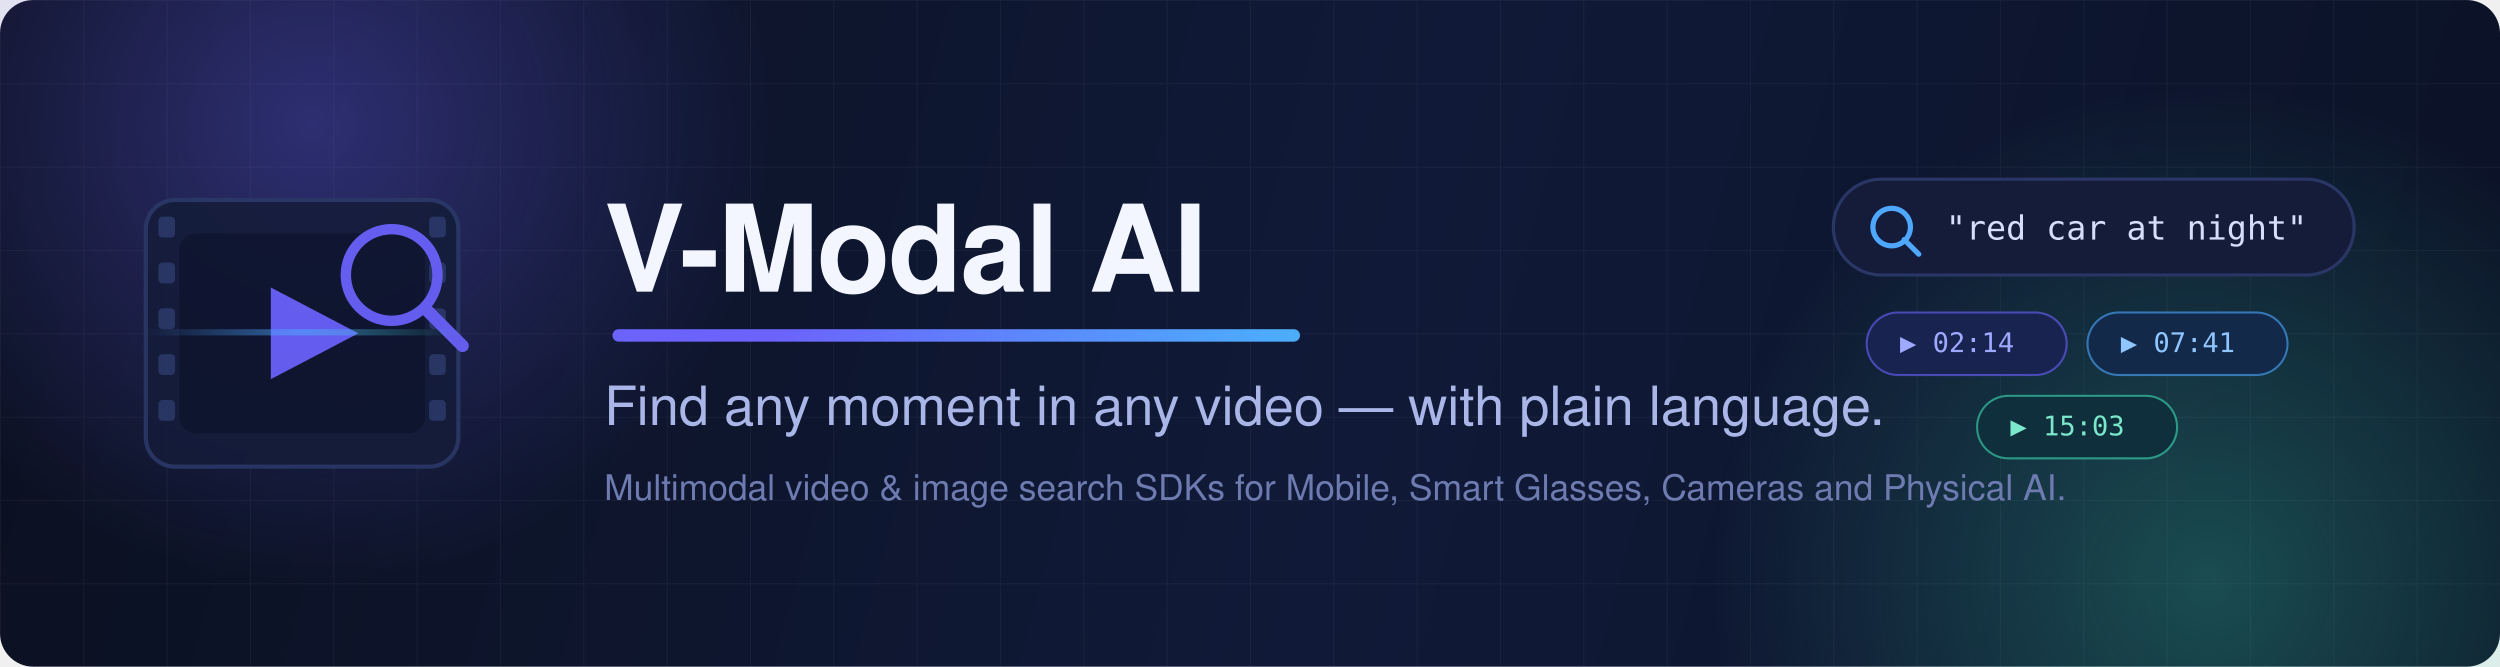
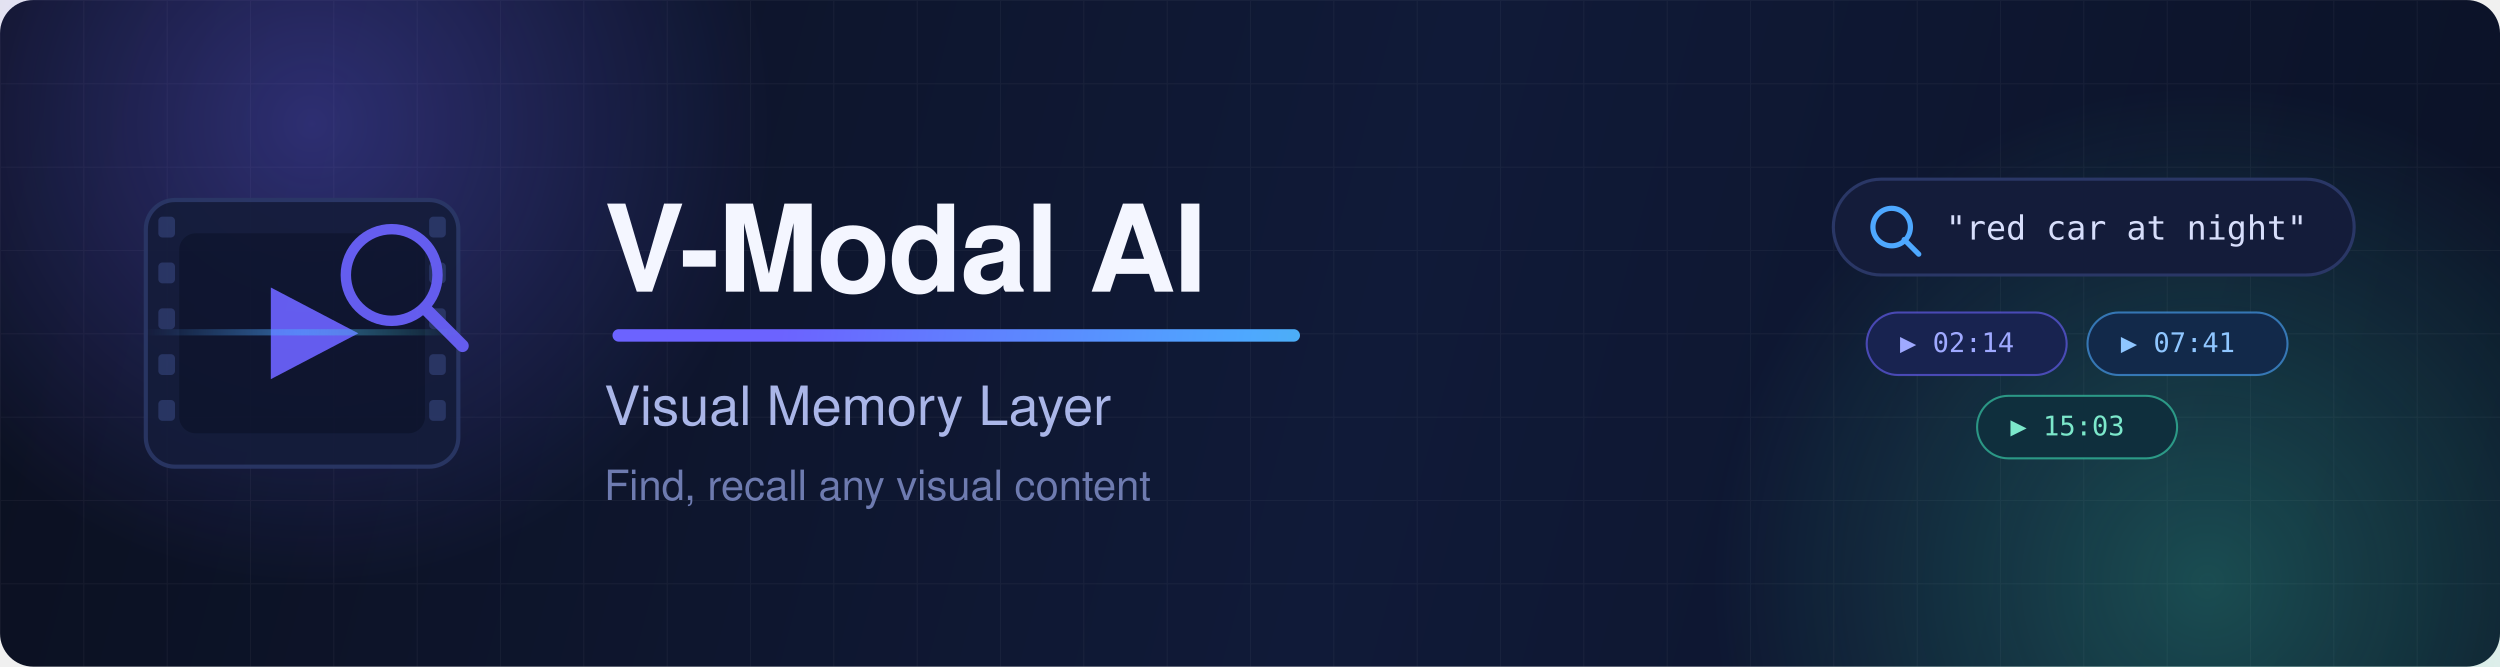
- <svg xmlns="http://www.w3.org/2000/svg" width="1200" height="320" viewBox="0 0 1200 320" fill="none" role="img" aria-label="V-Modal AI — multimodal video and image search">
+ <svg xmlns="http://www.w3.org/2000/svg" width="1200" height="320" viewBox="0 0 1200 320" fill="none" role="img" aria-label="V-Modal AI — Visual Memory Layer: Find, recall any visual content">
  <defs>
    <linearGradient id="bg" x1="0" y1="0" x2="1200" y2="320" gradientUnits="userSpaceOnUse">
      <stop offset="0" stop-color="#0B1020" />
      <stop offset="0.55" stop-color="#101A38" />
      <stop offset="1" stop-color="#0B1226" />
    </linearGradient>
    <linearGradient id="accent" x1="380" y1="120" x2="820" y2="180" gradientUnits="userSpaceOnUse">
      <stop offset="0" stop-color="#6C63FF" />
      <stop offset="0.5" stop-color="#4EA8FF" />
      <stop offset="1" stop-color="#3DDCB4" />
    </linearGradient>
    <linearGradient id="beam" x1="0" y1="0" x2="1" y2="0">
      <stop offset="0" stop-color="#4EA8FF" stop-opacity="0" />
      <stop offset="0.5" stop-color="#4EA8FF" stop-opacity="0.55" />
      <stop offset="1" stop-color="#3DDCB4" stop-opacity="0" />
    </linearGradient>
    <radialGradient id="glow1" cx="0.5" cy="0.5" r="0.5">
      <stop offset="0" stop-color="#6C63FF" stop-opacity="0.35" />
      <stop offset="1" stop-color="#6C63FF" stop-opacity="0" />
    </radialGradient>
    <radialGradient id="glow2" cx="0.5" cy="0.5" r="0.5">
      <stop offset="0" stop-color="#3DDCB4" stop-opacity="0.28" />
      <stop offset="1" stop-color="#3DDCB4" stop-opacity="0" />
    </radialGradient>
    <pattern id="grid" width="40" height="40" patternUnits="userSpaceOnUse">
      <path d="M40 0H0V40" fill="none" stroke="#FFFFFF" stroke-opacity="0.04" />
    </pattern>
  </defs>
  <rect width="1200" height="320" rx="16" fill="url(#bg)" />
  <rect width="1200" height="320" rx="16" fill="url(#grid)" />
  <circle cx="150" cy="60" r="220" fill="url(#glow1)" />
  <circle cx="1060" cy="280" r="240" fill="url(#glow2)" />
  <g opacity="0.9">
    <rect x="70" y="96" width="150" height="128" rx="14" fill="#141C3A" stroke="#2A3766" stroke-width="2" />
    <rect x="86" y="112" width="118" height="96" rx="8" fill="#0D142C" />
    <path d="M130 138 L172 160 L130 182 Z" fill="url(#accent)" />
    <g fill="#2A3766">
      <rect x="76" y="104" width="8" height="10" rx="2" />
      <rect x="76" y="126" width="8" height="10" rx="2" />
      <rect x="76" y="148" width="8" height="10" rx="2" />
      <rect x="76" y="170" width="8" height="10" rx="2" />
      <rect x="76" y="192" width="8" height="10" rx="2" />
      <rect x="206" y="104" width="8" height="10" rx="2" />
      <rect x="206" y="126" width="8" height="10" rx="2" />
      <rect x="206" y="148" width="8" height="10" rx="2" />
      <rect x="206" y="170" width="8" height="10" rx="2" />
      <rect x="206" y="192" width="8" height="10" rx="2" />
    </g>
    <circle cx="188" cy="132" r="22" fill="none" stroke="url(#accent)" stroke-width="5" />
    <line x1="204" y1="148" x2="222" y2="166" stroke="url(#accent)" stroke-width="6" stroke-linecap="round" />
  </g>
  <rect x="70" y="158" width="150" height="3" fill="url(#beam)">
    <animate attributeName="y" values="106;204;106" dur="4s" repeatCount="indefinite" />
  </rect>
  <text x="290" y="140" font-family="-apple-system, 'Segoe UI', Helvetica, Arial, sans-serif" font-size="58" font-weight="800" fill="#F4F6FF" letter-spacing="-1">V-Modal AI</text>
  <rect x="294" y="158" width="330" height="6" rx="3" fill="url(#accent)" />
-   <text x="290" y="204" font-family="-apple-system, 'Segoe UI', Helvetica, Arial, sans-serif" font-size="26" font-weight="500" fill="#AAB6E8">Find any moment in any video — with plain language.</text>
-   <text x="290" y="240" font-family="-apple-system, 'Segoe UI', Helvetica, Arial, sans-serif" font-size="17" fill="#6E7BB0">Multimodal video &amp; image search SDKs for Mobile, Smart Glasses, Cameras and Physical AI.</text>
+   <text x="290" y="204" font-family="-apple-system, 'Segoe UI', Helvetica, Arial, sans-serif" font-size="26" font-weight="500" fill="#AAB6E8">Visual Memory Layer</text>
+   <text x="290" y="240" font-family="-apple-system, 'Segoe UI', Helvetica, Arial, sans-serif" font-size="20" fill="#6E7BB0">Find, recall any visual content</text>
  <g font-family="ui-monospace, 'SF Mono', Menlo, Consolas, monospace">
    <rect x="880" y="86" width="250" height="46" rx="23" fill="#141C3A" stroke="#2A3766" stroke-width="1.5" />
    <circle cx="908" cy="109" r="9" fill="none" stroke="#4EA8FF" stroke-width="2.5" />
    <line x1="914" y1="115" x2="921" y2="122" stroke="#4EA8FF" stroke-width="2.5" stroke-linecap="round" />
    <text x="934" y="115" font-size="16" fill="#D7DEFB">"red car at night"</text>
    <g font-size="13">
      <rect x="896" y="150" width="96" height="30" rx="15" fill="#182350" stroke="#6C63FF" stroke-opacity="0.6" />
      <text x="912" y="169" fill="#9FA9FF">▶ 02:14</text>
      <rect x="1002" y="150" width="96" height="30" rx="15" fill="#12294a" stroke="#4EA8FF" stroke-opacity="0.6" />
      <text x="1018" y="169" fill="#8FC6FF">▶ 07:41</text>
      <rect x="949" y="190" width="96" height="30" rx="15" fill="#0f2f3d" stroke="#3DDCB4" stroke-opacity="0.6" />
      <text x="965" y="209" fill="#7CE8CB">▶ 15:03</text>
    </g>
  </g>
</svg>
